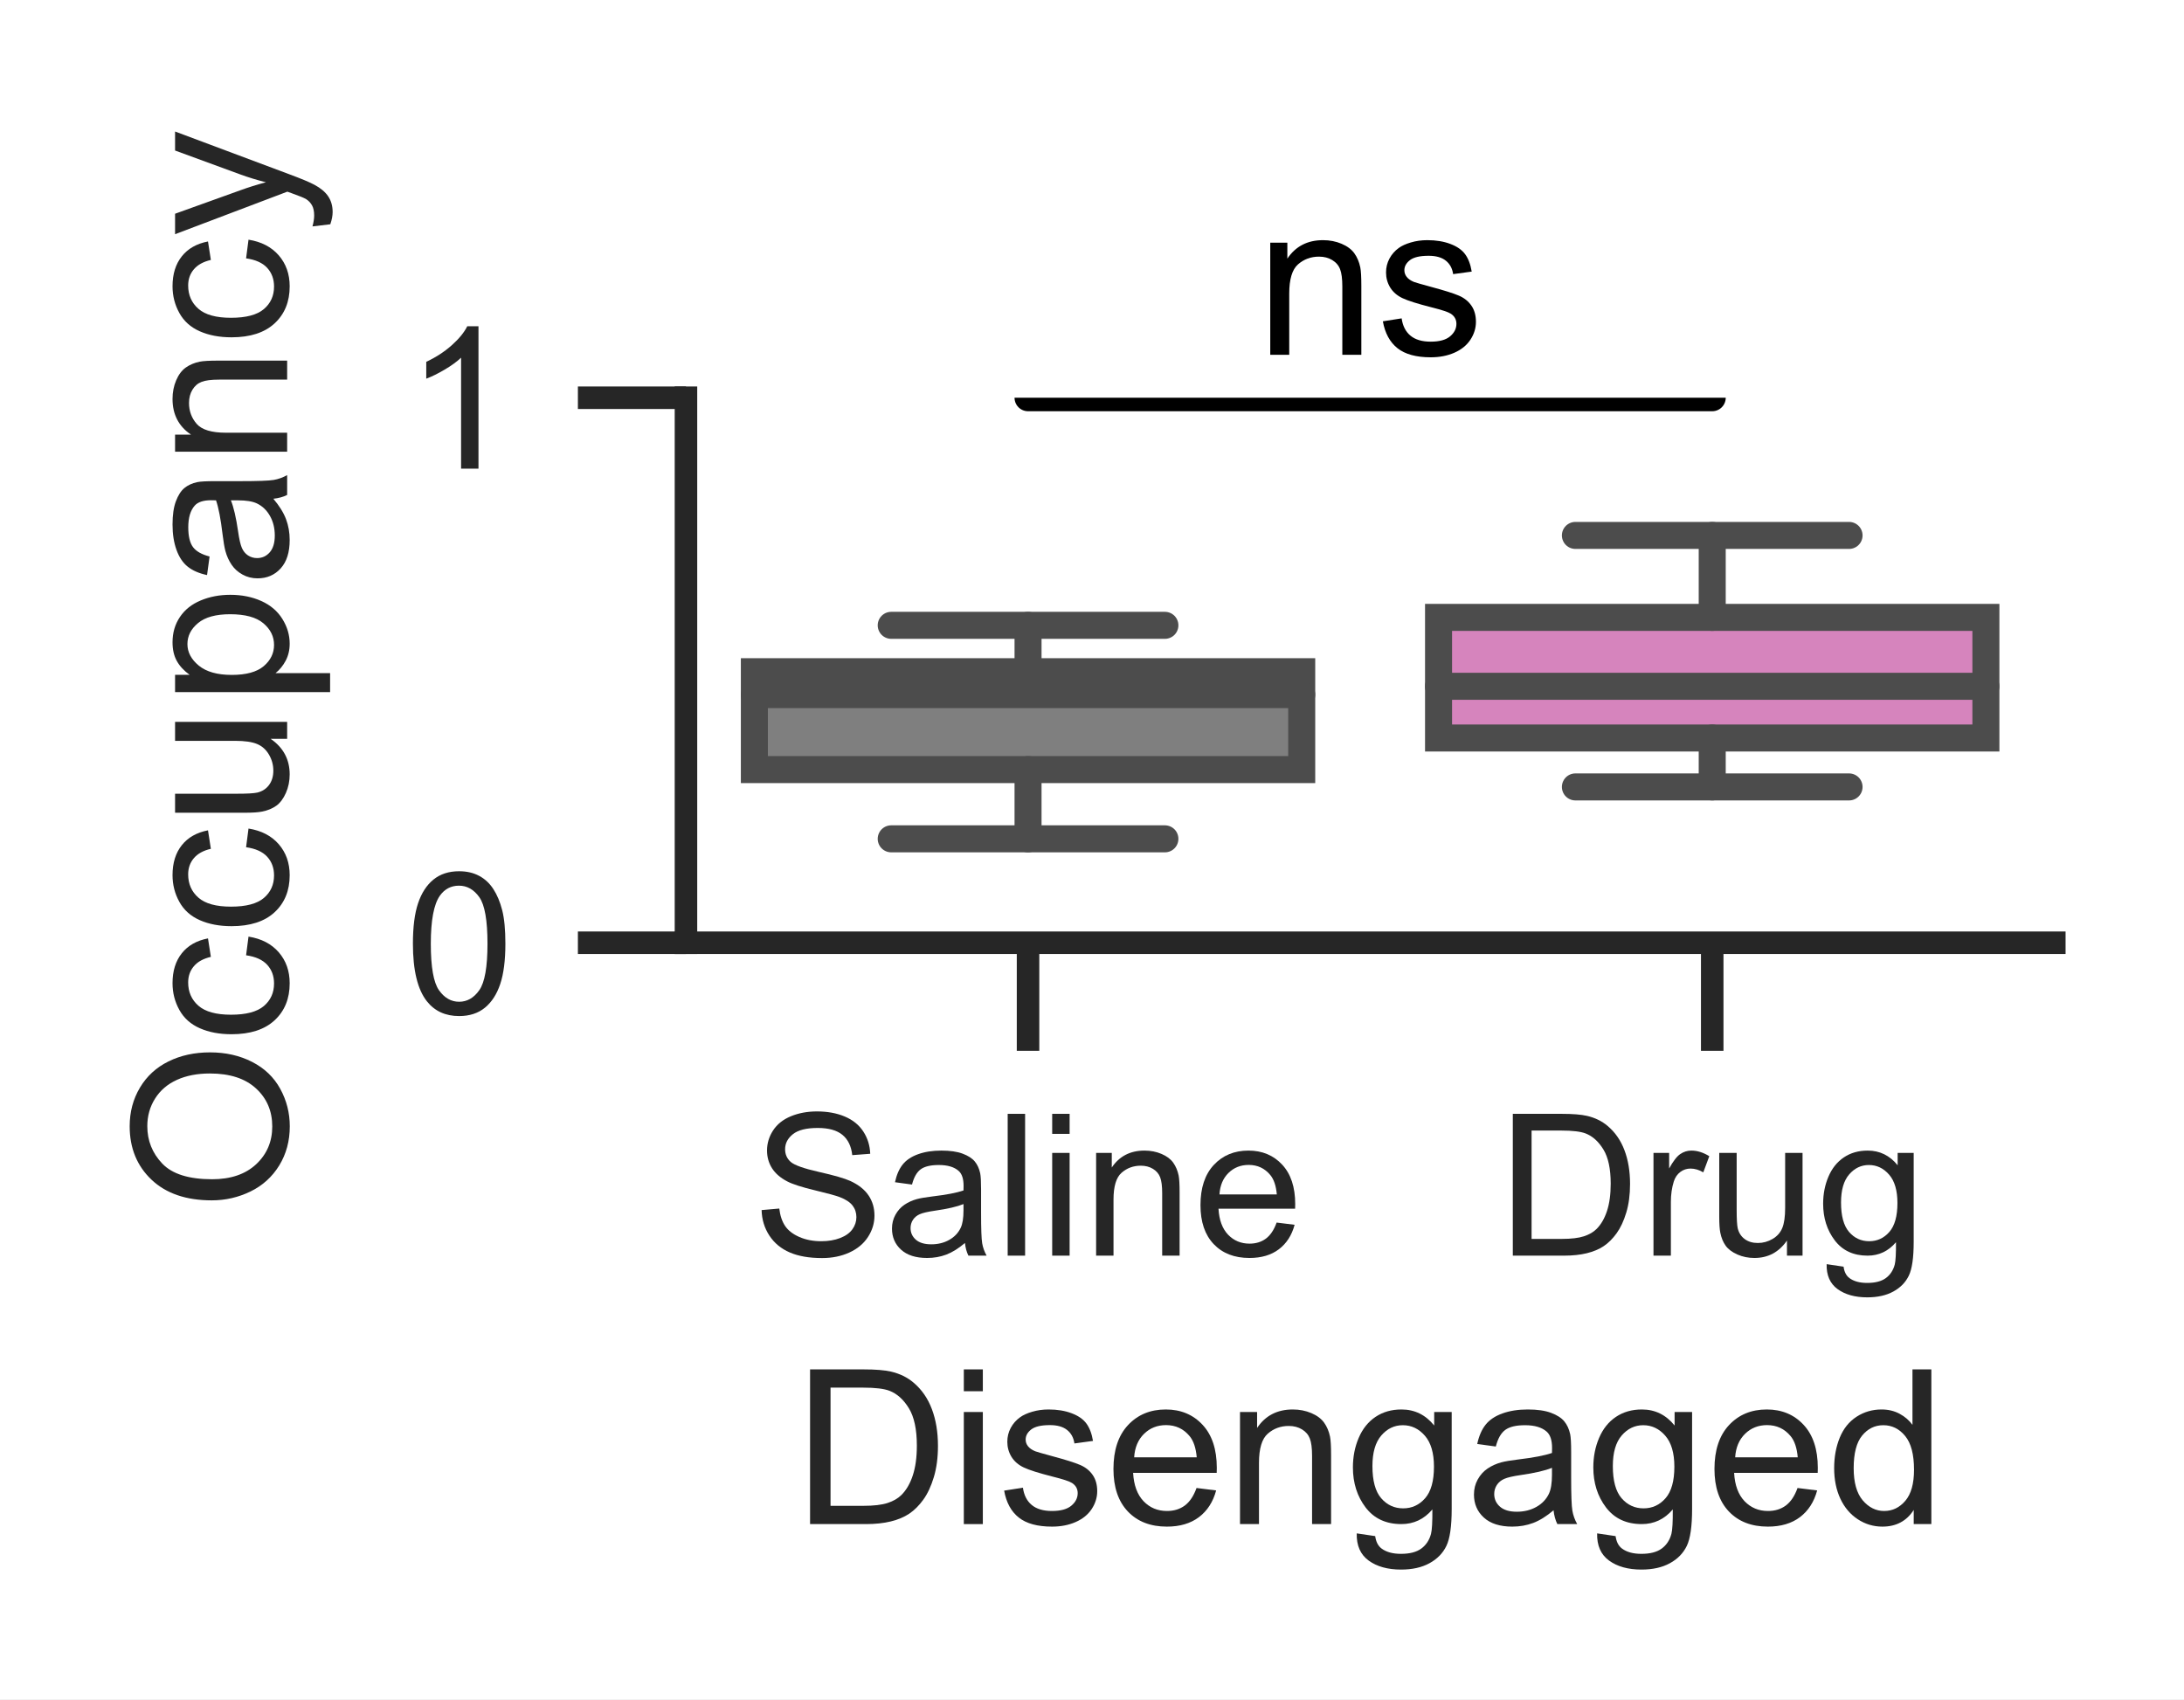
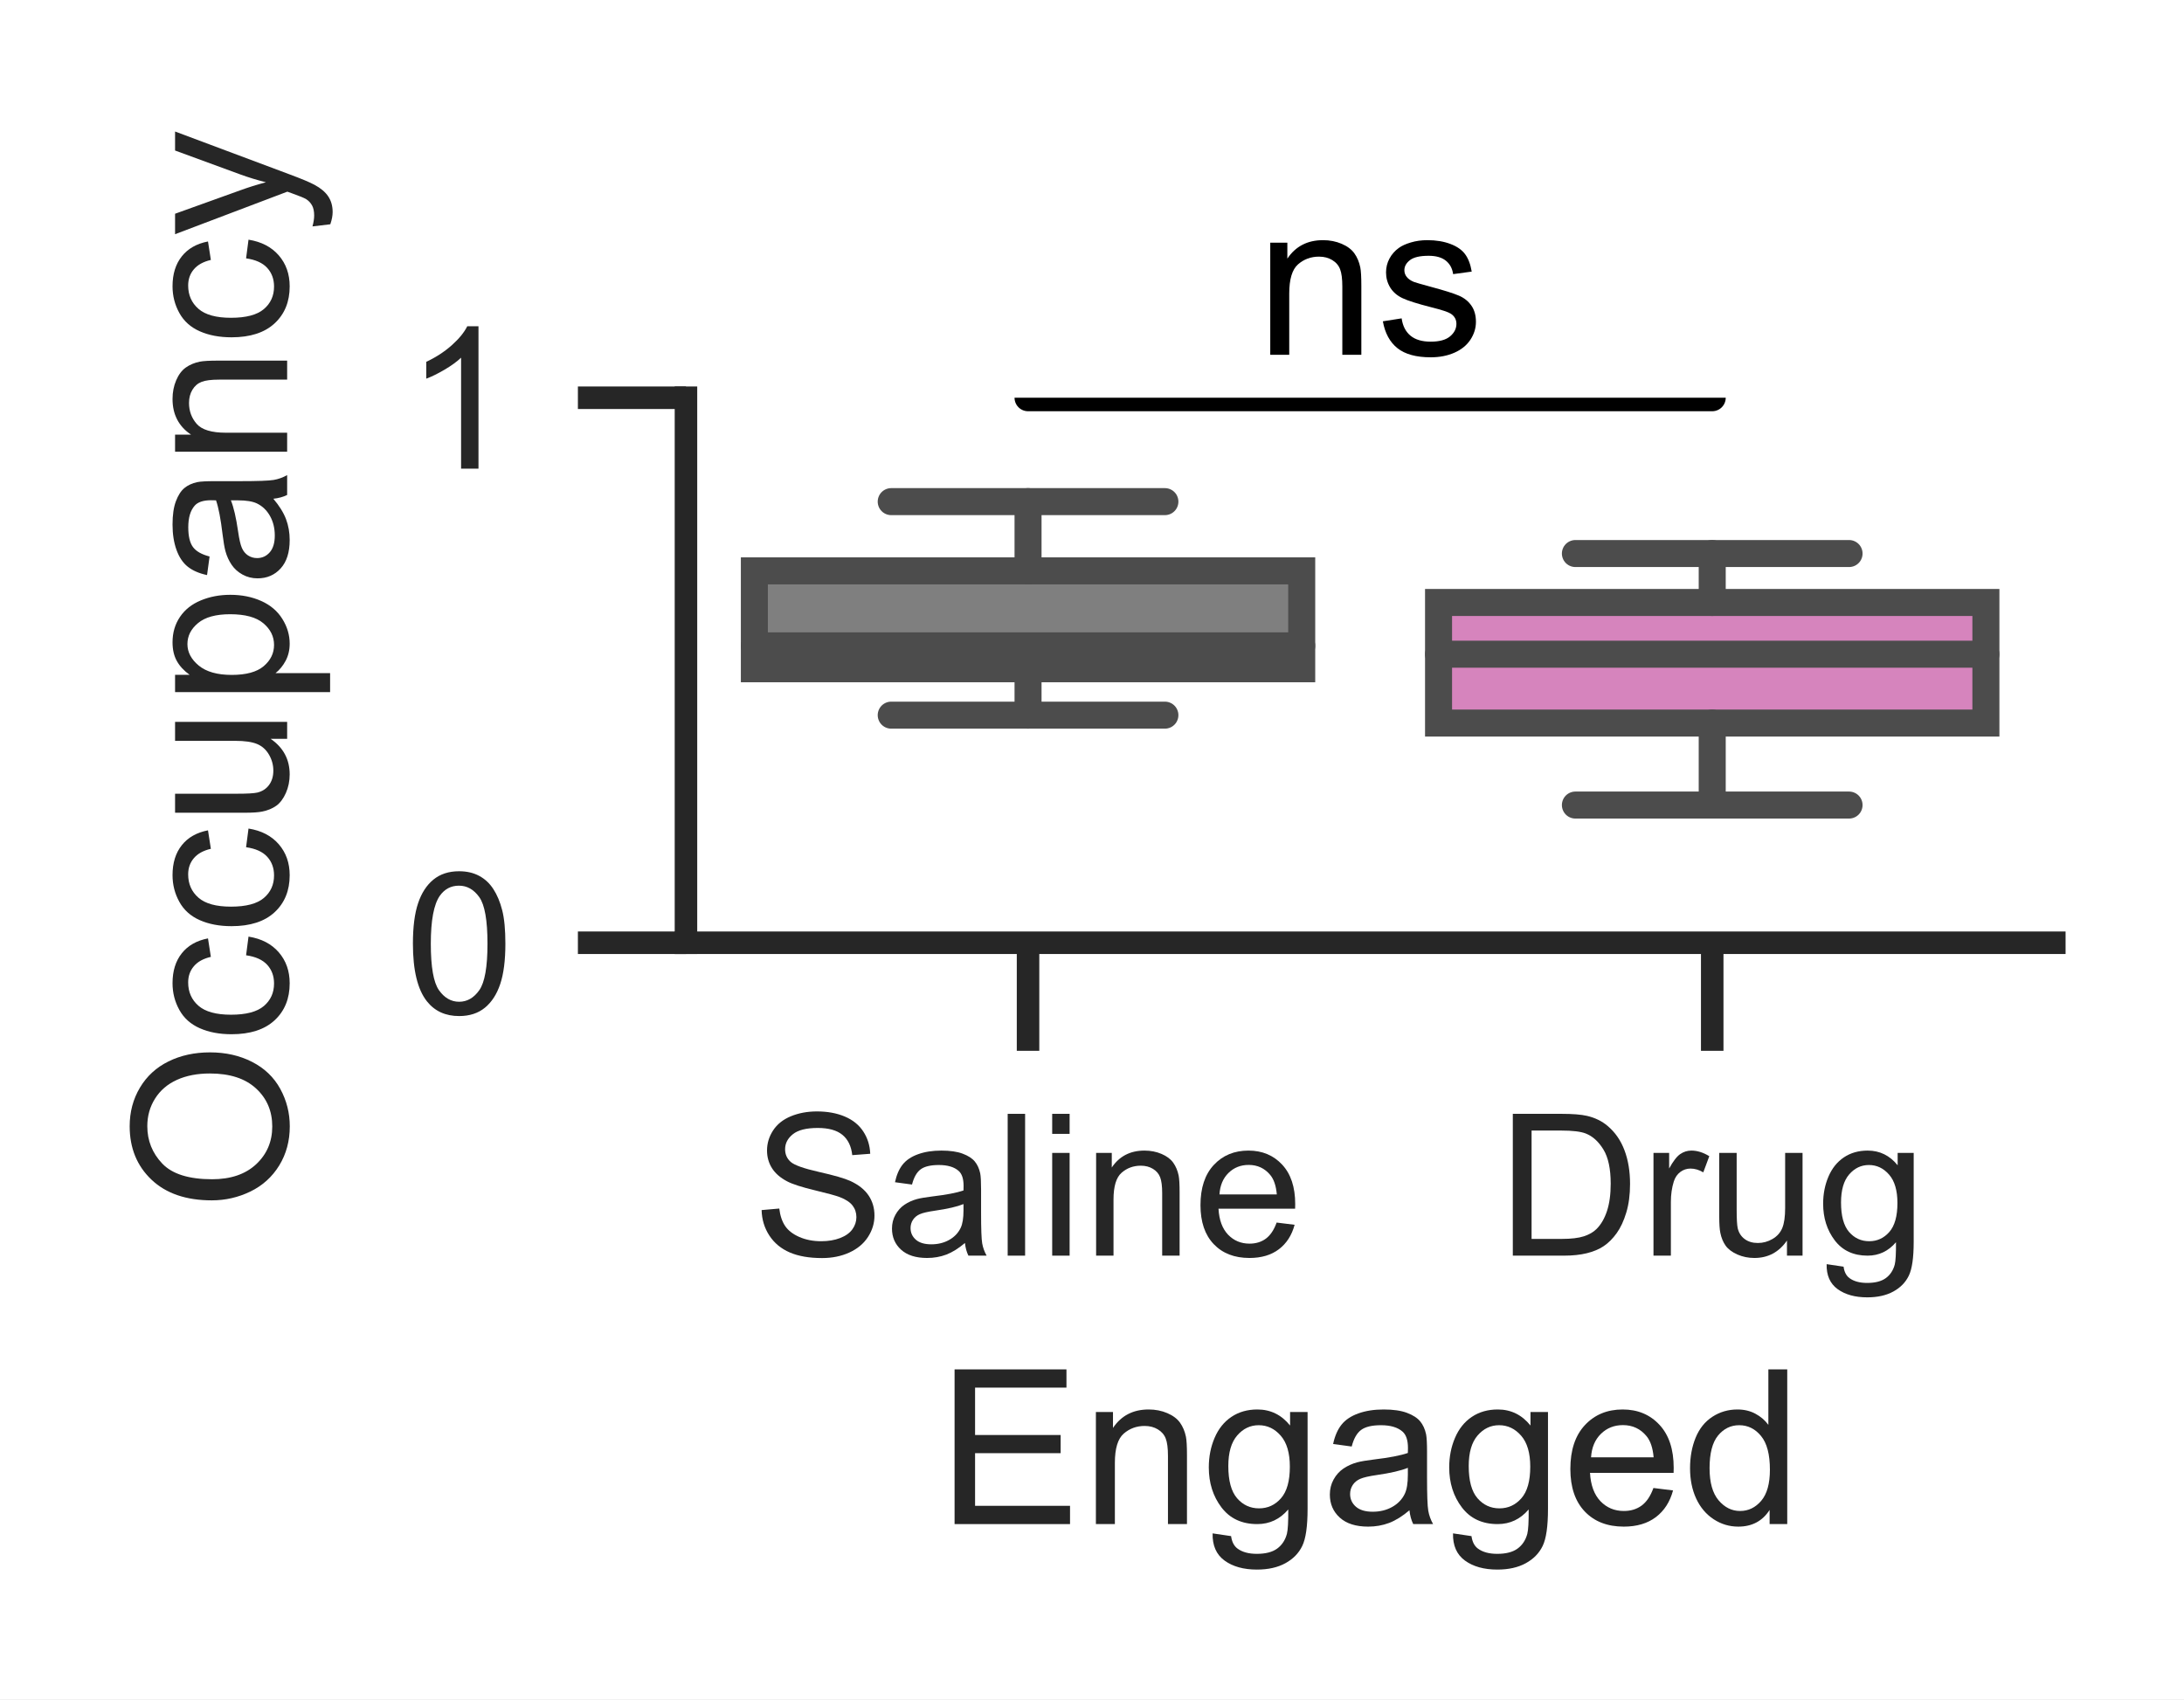
<svg xmlns="http://www.w3.org/2000/svg" xmlns:xlink="http://www.w3.org/1999/xlink" height="94.347pt" version="1.1" viewBox="0 0 121.26 94.347" width="121.26pt">
  <defs>
    <style type="text/css">
*{stroke-linecap:butt;stroke-linejoin:round;}
  </style>
  </defs>
  <g id="figure_1">
    <g id="patch_1">
      <path d="M 0 94.347  L 121.26 94.347  L 121.26 -0  L 0 -0  z " style="fill:#ffffff;" />
    </g>
    <g id="axes_1">
      <g id="patch_2">
        <path d="M 38.086 52.344  L 114.06 52.344  L 114.06 22.083  L 38.086 22.083  z " style="fill:#ffffff;" />
      </g>
      <g id="matplotlib.axis_1">
        <g id="xtick_1">
          <g id="line2d_1">
            <defs>
-               <path d="M 0 0  L 0 6  " id="me5a865b1c7" style="stroke:#262626;stroke-width:1.25;" />
+               <path d="M 0 0  L 0 6  " id="me6e2732454" style="stroke:#262626;stroke-width:1.25;" />
            </defs>
            <g>
-               <use style="fill:#262626;stroke:#262626;stroke-width:1.25;" x="57.079" xlink:href="#me5a865b1c7" y="52.344" />
+               <use style="fill:#262626;stroke:#262626;stroke-width:1.25;" x="57.079" xlink:href="#me6e2732454" y="52.344" />
            </g>
          </g>
          <g id="text_1">
            <defs>
              <path d="M 4.5 23  L 13.422 23.781  Q 14.062 18.406 16.375 14.969  Q 18.703 11.531 23.578 9.406  Q 28.469 7.281 34.578 7.281  Q 39.984 7.281 44.141 8.891  Q 48.297 10.5 50.312 13.297  Q 52.344 16.109 52.344 19.438  Q 52.344 22.797 50.391 25.312  Q 48.438 27.828 43.953 29.547  Q 41.062 30.672 31.203 33.031  Q 21.344 35.406 17.391 37.5  Q 12.25 40.188 9.734 44.156  Q 7.234 48.141 7.234 53.078  Q 7.234 58.5 10.297 63.203  Q 13.375 67.922 19.281 70.359  Q 25.203 72.797 32.422 72.797  Q 40.375 72.797 46.453 70.234  Q 52.547 67.672 55.812 62.688  Q 59.078 57.719 59.328 51.422  L 50.25 50.734  Q 49.516 57.516 45.281 60.984  Q 41.062 64.453 32.812 64.453  Q 24.219 64.453 20.281 61.297  Q 16.359 58.156 16.359 53.719  Q 16.359 49.859 19.141 47.359  Q 21.875 44.875 33.422 42.266  Q 44.969 39.656 49.266 37.703  Q 55.516 34.812 58.484 30.391  Q 61.469 25.984 61.469 20.219  Q 61.469 14.5 58.203 9.438  Q 54.938 4.391 48.797 1.578  Q 42.672 -1.219 35.016 -1.219  Q 25.297 -1.219 18.719 1.609  Q 12.156 4.438 8.422 10.125  Q 4.688 15.828 4.5 23  z " id="ArialMT-83" />
              <path d="M 40.438 6.391  Q 35.547 2.25 31.031 0.531  Q 26.516 -1.172 21.344 -1.172  Q 12.797 -1.172 8.203 3  Q 3.609 7.172 3.609 13.672  Q 3.609 17.484 5.344 20.625  Q 7.078 23.781 9.891 25.688  Q 12.703 27.594 16.219 28.562  Q 18.797 29.25 24.031 29.891  Q 34.672 31.156 39.703 32.906  Q 39.75 34.719 39.75 35.203  Q 39.75 40.578 37.25 42.781  Q 33.891 45.75 27.25 45.75  Q 21.047 45.75 18.094 43.578  Q 15.141 41.406 13.719 35.891  L 5.125 37.062  Q 6.297 42.578 8.984 45.969  Q 11.672 49.359 16.75 51.188  Q 21.828 53.031 28.516 53.031  Q 35.156 53.031 39.297 51.469  Q 43.453 49.906 45.406 47.531  Q 47.359 45.172 48.141 41.547  Q 48.578 39.312 48.578 33.453  L 48.578 21.734  Q 48.578 9.469 49.141 6.219  Q 49.703 2.984 51.375 0  L 42.188 0  Q 40.828 2.734 40.438 6.391  z M 39.703 26.031  Q 34.906 24.078 25.344 22.703  Q 19.922 21.922 17.672 20.938  Q 15.438 19.969 14.203 18.094  Q 12.984 16.219 12.984 13.922  Q 12.984 10.406 15.641 8.062  Q 18.312 5.719 23.438 5.719  Q 28.516 5.719 32.469 7.938  Q 36.422 10.156 38.281 14.016  Q 39.703 17 39.703 22.797  z " id="ArialMT-97" />
              <path d="M 6.391 0  L 6.391 71.578  L 15.188 71.578  L 15.188 0  z " id="ArialMT-108" />
              <path d="M 6.641 61.469  L 6.641 71.578  L 15.438 71.578  L 15.438 61.469  z M 6.641 0  L 6.641 51.859  L 15.438 51.859  L 15.438 0  z " id="ArialMT-105" />
              <path d="M 6.594 0  L 6.594 51.859  L 14.5 51.859  L 14.5 44.484  Q 20.219 53.031 31 53.031  Q 35.688 53.031 39.625 51.344  Q 43.562 49.656 45.516 46.922  Q 47.469 44.188 48.25 40.438  Q 48.734 37.984 48.734 31.891  L 48.734 0  L 39.938 0  L 39.938 31.547  Q 39.938 36.922 38.906 39.578  Q 37.891 42.234 35.281 43.812  Q 32.672 45.406 29.156 45.406  Q 23.531 45.406 19.453 41.844  Q 15.375 38.281 15.375 28.328  L 15.375 0  z " id="ArialMT-110" />
              <path d="M 42.094 16.703  L 51.172 15.578  Q 49.031 7.625 43.219 3.219  Q 37.406 -1.172 28.375 -1.172  Q 17 -1.172 10.328 5.828  Q 3.656 12.844 3.656 25.484  Q 3.656 38.578 10.391 45.797  Q 17.141 53.031 27.875 53.031  Q 38.281 53.031 44.875 45.953  Q 51.469 38.875 51.469 26.031  Q 51.469 25.25 51.422 23.688  L 12.75 23.688  Q 13.234 15.141 17.578 10.594  Q 21.922 6.062 28.422 6.062  Q 33.25 6.062 36.672 8.594  Q 40.094 11.141 42.094 16.703  z M 13.234 30.906  L 42.188 30.906  Q 41.609 37.453 38.875 40.719  Q 34.672 45.797 27.984 45.797  Q 21.922 45.797 17.797 41.75  Q 13.672 37.703 13.234 30.906  z " id="ArialMT-101" />
            </defs>
            <g style="fill:#262626;" transform="translate(41.79093 69.71714)scale(0.11 -0.11)">
              <use xlink:href="#ArialMT-83" />
              <use x="66.699" xlink:href="#ArialMT-97" />
              <use x="122.314" xlink:href="#ArialMT-108" />
              <use x="144.531" xlink:href="#ArialMT-105" />
              <use x="166.748" xlink:href="#ArialMT-110" />
              <use x="222.363" xlink:href="#ArialMT-101" />
            </g>
          </g>
        </g>
        <g id="xtick_2">
          <g id="line2d_2">
            <g>
-               <use style="fill:#262626;stroke:#262626;stroke-width:1.25;" x="95.066" xlink:href="#me5a865b1c7" y="52.344" />
+               <use style="fill:#262626;stroke:#262626;stroke-width:1.25;" x="95.066" xlink:href="#me6e2732454" y="52.344" />
            </g>
          </g>
          <g id="text_2">
            <defs>
              <path d="M 7.719 0  L 7.719 71.578  L 32.375 71.578  Q 40.719 71.578 45.125 70.562  Q 51.266 69.141 55.609 65.438  Q 61.281 60.641 64.078 53.188  Q 66.891 45.75 66.891 36.188  Q 66.891 28.031 64.984 21.734  Q 63.094 15.438 60.109 11.297  Q 57.125 7.172 53.578 4.797  Q 50.047 2.438 45.047 1.219  Q 40.047 0 33.547 0  z M 17.188 8.453  L 32.469 8.453  Q 39.547 8.453 43.578 9.766  Q 47.609 11.078 50 13.484  Q 53.375 16.844 55.25 22.531  Q 57.125 28.219 57.125 36.328  Q 57.125 47.562 53.438 53.594  Q 49.75 59.625 44.484 61.672  Q 40.672 63.141 32.234 63.141  L 17.188 63.141  z " id="ArialMT-68" />
              <path d="M 6.5 0  L 6.5 51.859  L 14.406 51.859  L 14.406 44  Q 17.438 49.516 20 51.266  Q 22.562 53.031 25.641 53.031  Q 30.078 53.031 34.672 50.203  L 31.641 42.047  Q 28.422 43.953 25.203 43.953  Q 22.312 43.953 20.016 42.219  Q 17.719 40.484 16.75 37.406  Q 15.281 32.719 15.281 27.156  L 15.281 0  z " id="ArialMT-114" />
              <path d="M 40.578 0  L 40.578 7.625  Q 34.516 -1.172 24.125 -1.172  Q 19.531 -1.172 15.547 0.578  Q 11.578 2.344 9.641 5  Q 7.719 7.672 6.938 11.531  Q 6.391 14.109 6.391 19.734  L 6.391 51.859  L 15.188 51.859  L 15.188 23.094  Q 15.188 16.219 15.719 13.812  Q 16.547 10.359 19.234 8.375  Q 21.922 6.391 25.875 6.391  Q 29.828 6.391 33.297 8.422  Q 36.766 10.453 38.203 13.938  Q 39.656 17.438 39.656 24.078  L 39.656 51.859  L 48.438 51.859  L 48.438 0  z " id="ArialMT-117" />
              <path d="M 4.984 -4.297  L 13.531 -5.562  Q 14.062 -9.516 16.5 -11.328  Q 19.781 -13.766 25.438 -13.766  Q 31.547 -13.766 34.859 -11.328  Q 38.188 -8.891 39.359 -4.5  Q 40.047 -1.812 39.984 6.781  Q 34.234 0 25.641 0  Q 14.938 0 9.078 7.719  Q 3.219 15.438 3.219 26.219  Q 3.219 33.641 5.906 39.906  Q 8.594 46.188 13.688 49.609  Q 18.797 53.031 25.688 53.031  Q 34.859 53.031 40.828 45.609  L 40.828 51.859  L 48.922 51.859  L 48.922 7.031  Q 48.922 -5.078 46.453 -10.125  Q 44 -15.188 38.641 -18.109  Q 33.297 -21.047 25.484 -21.047  Q 16.219 -21.047 10.5 -16.875  Q 4.781 -12.703 4.984 -4.297  z M 12.25 26.859  Q 12.25 16.656 16.297 11.969  Q 20.359 7.281 26.469 7.281  Q 32.516 7.281 36.609 11.938  Q 40.719 16.609 40.719 26.562  Q 40.719 36.078 36.5 40.906  Q 32.281 45.75 26.312 45.75  Q 20.453 45.75 16.344 40.984  Q 12.25 36.234 12.25 26.859  z " id="ArialMT-103" />
            </defs>
            <g style="fill:#262626;" transform="translate(83.1457 69.71714)scale(0.11 -0.11)">
              <use xlink:href="#ArialMT-68" />
              <use x="72.217" xlink:href="#ArialMT-114" />
              <use x="105.518" xlink:href="#ArialMT-117" />
              <use x="161.133" xlink:href="#ArialMT-103" />
            </g>
          </g>
        </g>
        <g id="text_3">
          <defs>
-             <path d="M 3.078 15.484  L 11.766 16.844  Q 12.5 11.625 15.844 8.844  Q 19.188 6.062 25.203 6.062  Q 31.25 6.062 34.172 8.516  Q 37.109 10.984 37.109 14.312  Q 37.109 17.281 34.516 19  Q 32.719 20.172 25.531 21.969  Q 15.875 24.422 12.141 26.203  Q 8.406 27.984 6.469 31.125  Q 4.547 34.281 4.547 38.094  Q 4.547 41.547 6.125 44.5  Q 7.719 47.469 10.453 49.422  Q 12.5 50.922 16.031 51.969  Q 19.578 53.031 23.641 53.031  Q 29.734 53.031 34.344 51.266  Q 38.969 49.516 41.156 46.5  Q 43.359 43.5 44.188 38.484  L 35.594 37.312  Q 35.016 41.312 32.203 43.547  Q 29.391 45.797 24.266 45.797  Q 18.219 45.797 15.625 43.797  Q 13.031 41.797 13.031 39.109  Q 13.031 37.406 14.109 36.031  Q 15.188 34.625 17.484 33.688  Q 18.797 33.203 25.25 31.453  Q 34.578 28.953 38.25 27.359  Q 41.938 25.781 44.031 22.75  Q 46.141 19.734 46.141 15.234  Q 46.141 10.844 43.578 6.953  Q 41.016 3.078 36.172 0.953  Q 31.344 -1.172 25.25 -1.172  Q 15.141 -1.172 9.844 3.031  Q 4.547 7.234 3.078 15.484  z " id="ArialMT-115" />
+             <path d="M 7.906 0  L 7.906 71.578  L 59.672 71.578  L 59.672 63.141  L 17.391 63.141  L 17.391 41.219  L 56.984 41.219  L 56.984 32.812  L 17.391 32.812  L 17.391 8.453  L 61.328 8.453  L 61.328 0  z " id="ArialMT-69" />
            <path d="M 40.234 0  L 40.234 6.547  Q 35.297 -1.172 25.734 -1.172  Q 19.531 -1.172 14.328 2.25  Q 9.125 5.672 6.266 11.797  Q 3.422 17.922 3.422 25.875  Q 3.422 33.641 6 39.969  Q 8.594 46.297 13.766 49.656  Q 18.953 53.031 25.344 53.031  Q 30.031 53.031 33.688 51.047  Q 37.359 49.078 39.656 45.906  L 39.656 71.578  L 48.391 71.578  L 48.391 0  z M 12.453 25.875  Q 12.453 15.922 16.641 10.984  Q 20.844 6.062 26.562 6.062  Q 32.328 6.062 36.344 10.766  Q 40.375 15.484 40.375 25.141  Q 40.375 35.797 36.266 40.766  Q 32.172 45.75 26.172 45.75  Q 20.312 45.75 16.375 40.969  Q 12.453 36.188 12.453 25.875  z " id="ArialMT-100" />
          </defs>
-           <g style="fill:#262626;" transform="translate(44.05046 84.62167)scale(0.12 -0.12)">
-             <use xlink:href="#ArialMT-68" />
-             <use x="72.217" xlink:href="#ArialMT-105" />
-             <use x="94.434" xlink:href="#ArialMT-115" />
-             <use x="144.434" xlink:href="#ArialMT-101" />
-             <use x="200.049" xlink:href="#ArialMT-110" />
-             <use x="255.664" xlink:href="#ArialMT-103" />
-             <use x="311.279" xlink:href="#ArialMT-97" />
-             <use x="366.895" xlink:href="#ArialMT-103" />
-             <use x="422.51" xlink:href="#ArialMT-101" />
-             <use x="478.125" xlink:href="#ArialMT-100" />
+           <g style="fill:#262626;" transform="translate(52.05109 84.62167)scale(0.12 -0.12)">
+             <use xlink:href="#ArialMT-69" />
+             <use x="66.699" xlink:href="#ArialMT-110" />
+             <use x="122.314" xlink:href="#ArialMT-103" />
+             <use x="177.93" xlink:href="#ArialMT-97" />
+             <use x="233.545" xlink:href="#ArialMT-103" />
+             <use x="289.16" xlink:href="#ArialMT-101" />
+             <use x="344.775" xlink:href="#ArialMT-100" />
          </g>
        </g>
      </g>
      <g id="matplotlib.axis_2">
        <g id="ytick_1">
          <g id="line2d_3">
            <defs>
-               <path d="M 0 0  L -6 0  " id="me74f6ab29c" style="stroke:#262626;stroke-width:1.25;" />
+               <path d="M 0 0  L -6 0  " id="mbdcecad74c" style="stroke:#262626;stroke-width:1.25;" />
            </defs>
            <g>
-               <use style="fill:#262626;stroke:#262626;stroke-width:1.25;" x="38.086" xlink:href="#me74f6ab29c" y="52.344" />
+               <use style="fill:#262626;stroke:#262626;stroke-width:1.25;" x="38.086" xlink:href="#mbdcecad74c" y="52.344" />
            </g>
          </g>
          <g id="text_4">
            <defs>
              <path d="M 4.156 35.297  Q 4.156 48 6.766 55.734  Q 9.375 63.484 14.516 67.672  Q 19.672 71.875 27.484 71.875  Q 33.25 71.875 37.594 69.547  Q 41.938 67.234 44.766 62.859  Q 47.609 58.5 49.219 52.219  Q 50.828 45.953 50.828 35.297  Q 50.828 22.703 48.234 14.969  Q 45.656 7.234 40.5 3  Q 35.359 -1.219 27.484 -1.219  Q 17.141 -1.219 11.234 6.203  Q 4.156 15.141 4.156 35.297  z M 13.188 35.297  Q 13.188 17.672 17.312 11.828  Q 21.438 6 27.484 6  Q 33.547 6 37.672 11.859  Q 41.797 17.719 41.797 35.297  Q 41.797 52.984 37.672 58.781  Q 33.547 64.594 27.391 64.594  Q 21.344 64.594 17.719 59.469  Q 13.188 52.938 13.188 35.297  z " id="ArialMT-48" />
            </defs>
            <g style="fill:#262626;" transform="translate(22.46875 56.28034)scale(0.11 -0.11)">
              <use xlink:href="#ArialMT-48" />
            </g>
          </g>
        </g>
        <g id="ytick_2">
          <g id="line2d_4">
            <g>
-               <use style="fill:#262626;stroke:#262626;stroke-width:1.25;" x="38.086" xlink:href="#me74f6ab29c" y="22.083" />
+               <use style="fill:#262626;stroke:#262626;stroke-width:1.25;" x="38.086" xlink:href="#mbdcecad74c" y="22.083" />
            </g>
          </g>
          <g id="text_5">
            <defs>
              <path d="M 37.25 0  L 28.469 0  L 28.469 56  Q 25.297 52.984 20.141 49.953  Q 14.984 46.922 10.891 45.406  L 10.891 53.906  Q 18.266 57.375 23.781 62.297  Q 29.297 67.234 31.594 71.875  L 37.25 71.875  z " id="ArialMT-49" />
            </defs>
            <g style="fill:#262626;" transform="translate(22.46875 26.0195)scale(0.11 -0.11)">
              <use xlink:href="#ArialMT-49" />
            </g>
          </g>
        </g>
        <g id="text_6">
          <defs>
            <path d="M 4.828 34.859  Q 4.828 52.688 14.391 62.766  Q 23.969 72.859 39.109 72.859  Q 49.031 72.859 56.984 68.109  Q 64.938 63.375 69.109 54.906  Q 73.297 46.438 73.297 35.688  Q 73.297 24.812 68.891 16.219  Q 64.5 7.625 56.438 3.203  Q 48.391 -1.219 39.062 -1.219  Q 28.953 -1.219 20.984 3.656  Q 13.031 8.547 8.922 16.984  Q 4.828 25.438 4.828 34.859  z M 14.594 34.719  Q 14.594 21.781 21.547 14.328  Q 28.516 6.891 39.016 6.891  Q 49.703 6.891 56.609 14.406  Q 63.531 21.922 63.531 35.75  Q 63.531 44.484 60.578 51  Q 57.625 57.516 51.922 61.109  Q 46.234 64.703 39.156 64.703  Q 29.109 64.703 21.844 57.781  Q 14.594 50.875 14.594 34.719  z " id="ArialMT-79" />
            <path d="M 40.438 19  L 49.078 17.875  Q 47.656 8.938 41.812 3.875  Q 35.984 -1.172 27.484 -1.172  Q 16.844 -1.172 10.375 5.781  Q 3.906 12.75 3.906 25.734  Q 3.906 34.125 6.688 40.422  Q 9.469 46.734 15.156 49.875  Q 20.844 53.031 27.547 53.031  Q 35.984 53.031 41.359 48.75  Q 46.734 44.484 48.25 36.625  L 39.703 35.297  Q 38.484 40.531 35.375 43.156  Q 32.281 45.797 27.875 45.797  Q 21.234 45.797 17.078 41.031  Q 12.938 36.281 12.938 25.984  Q 12.938 15.531 16.938 10.797  Q 20.953 6.062 27.391 6.062  Q 32.562 6.062 36.031 9.234  Q 39.5 12.406 40.438 19  z " id="ArialMT-99" />
            <path d="M 6.594 -19.875  L 6.594 51.859  L 14.594 51.859  L 14.594 45.125  Q 17.438 49.078 21 51.047  Q 24.562 53.031 29.641 53.031  Q 36.281 53.031 41.359 49.609  Q 46.438 46.188 49.016 39.953  Q 51.609 33.734 51.609 26.312  Q 51.609 18.359 48.75 11.984  Q 45.906 5.609 40.453 2.219  Q 35.016 -1.172 29 -1.172  Q 24.609 -1.172 21.109 0.688  Q 17.625 2.547 15.375 5.375  L 15.375 -19.875  z M 14.547 25.641  Q 14.547 15.625 18.594 10.844  Q 22.656 6.062 28.422 6.062  Q 34.281 6.062 38.453 11.016  Q 42.625 15.969 42.625 26.375  Q 42.625 36.281 38.547 41.203  Q 34.469 46.141 28.812 46.141  Q 23.188 46.141 18.859 40.891  Q 14.547 35.641 14.547 25.641  z " id="ArialMT-112" />
            <path d="M 6.203 -19.969  L 5.219 -11.719  Q 8.109 -12.5 10.25 -12.5  Q 13.188 -12.5 14.938 -11.516  Q 16.703 -10.547 17.828 -8.797  Q 18.656 -7.469 20.516 -2.25  Q 20.75 -1.516 21.297 -0.094  L 1.609 51.859  L 11.078 51.859  L 21.875 21.828  Q 23.969 16.109 25.641 9.812  Q 27.156 15.875 29.25 21.625  L 40.328 51.859  L 49.125 51.859  L 29.391 -0.875  Q 26.219 -9.422 24.469 -12.641  Q 22.125 -17 19.094 -19.016  Q 16.062 -21.047 11.859 -21.047  Q 9.328 -21.047 6.203 -19.969  z " id="ArialMT-121" />
          </defs>
          <g style="fill:#262626;" transform="translate(15.94313 67.22625)rotate(-90)scale(0.12 -0.12)">
            <use xlink:href="#ArialMT-79" />
            <use x="77.783" xlink:href="#ArialMT-99" />
            <use x="127.783" xlink:href="#ArialMT-99" />
            <use x="177.783" xlink:href="#ArialMT-117" />
            <use x="233.398" xlink:href="#ArialMT-112" />
            <use x="289.014" xlink:href="#ArialMT-97" />
            <use x="344.629" xlink:href="#ArialMT-110" />
            <use x="400.244" xlink:href="#ArialMT-99" />
            <use x="450.244" xlink:href="#ArialMT-121" />
          </g>
        </g>
      </g>
      <g id="patch_3">
-         <path clip-path="url(#p5c5914b305)" d="M 41.884 42.73  L 72.274 42.73  L 72.274 37.295  L 41.884 37.295  L 41.884 42.73  z " style="fill:#7f7f7f;stroke:#4c4c4c;stroke-linejoin:miter;stroke-width:1.5;" />
+         <path clip-path="url(#p5758d4c982)" d="M 41.884 37.131  L 72.274 37.131  L 72.274 31.696  L 41.884 31.696  L 41.884 37.131  z " style="fill:#7f7f7f;stroke:#4c4c4c;stroke-linejoin:miter;stroke-width:1.5;" />
      </g>
      <g id="patch_4">
-         <path clip-path="url(#p5c5914b305)" d="M 79.871 40.976  L 110.261 40.976  L 110.261 34.279  L 79.871 34.279  L 79.871 40.976  z " style="fill:#d684bd;stroke:#4c4c4c;stroke-linejoin:miter;stroke-width:1.5;" />
+         <path clip-path="url(#p5758d4c982)" d="M 79.871 40.147  L 110.261 40.147  L 110.261 33.451  L 79.871 33.451  L 79.871 40.147  z " style="fill:#d684bd;stroke:#4c4c4c;stroke-linejoin:miter;stroke-width:1.5;" />
      </g>
      <g id="line2d_5">
-         <path clip-path="url(#p5c5914b305)" d="M 57.079 42.73  L 57.079 46.574  " style="fill:none;stroke:#4c4c4c;stroke-linecap:round;stroke-width:1.5;" />
+         <path clip-path="url(#p5758d4c982)" d="M 57.079 37.131  L 57.079 39.707  " style="fill:none;stroke:#4c4c4c;stroke-linecap:round;stroke-width:1.5;" />
      </g>
      <g id="line2d_6">
-         <path clip-path="url(#p5c5914b305)" d="M 57.079 37.295  L 57.079 34.72  " style="fill:none;stroke:#4c4c4c;stroke-linecap:round;stroke-width:1.5;" />
+         <path clip-path="url(#p5758d4c982)" d="M 57.079 31.696  L 57.079 27.852  " style="fill:none;stroke:#4c4c4c;stroke-linecap:round;stroke-width:1.5;" />
      </g>
      <g id="line2d_7">
-         <path clip-path="url(#p5c5914b305)" d="M 49.482 46.574  L 64.677 46.574  " style="fill:none;stroke:#4c4c4c;stroke-linecap:round;stroke-width:1.5;" />
+         <path clip-path="url(#p5758d4c982)" d="M 49.482 39.707  L 64.677 39.707  " style="fill:none;stroke:#4c4c4c;stroke-linecap:round;stroke-width:1.5;" />
      </g>
      <g id="line2d_8">
-         <path clip-path="url(#p5c5914b305)" d="M 49.482 34.72  L 64.677 34.72  " style="fill:none;stroke:#4c4c4c;stroke-linecap:round;stroke-width:1.5;" />
+         <path clip-path="url(#p5758d4c982)" d="M 49.482 27.852  L 64.677 27.852  " style="fill:none;stroke:#4c4c4c;stroke-linecap:round;stroke-width:1.5;" />
      </g>
      <g id="line2d_9">
-         <path clip-path="url(#p5c5914b305)" d="M 95.066 40.976  L 95.066 43.692  " style="fill:none;stroke:#4c4c4c;stroke-linecap:round;stroke-width:1.5;" />
+         <path clip-path="url(#p5758d4c982)" d="M 95.066 40.147  L 95.066 44.699  " style="fill:none;stroke:#4c4c4c;stroke-linecap:round;stroke-width:1.5;" />
      </g>
      <g id="line2d_10">
-         <path clip-path="url(#p5c5914b305)" d="M 95.066 34.279  L 95.066 29.728  " style="fill:none;stroke:#4c4c4c;stroke-linecap:round;stroke-width:1.5;" />
+         <path clip-path="url(#p5758d4c982)" d="M 95.066 33.451  L 95.066 30.734  " style="fill:none;stroke:#4c4c4c;stroke-linecap:round;stroke-width:1.5;" />
      </g>
      <g id="line2d_11">
-         <path clip-path="url(#p5c5914b305)" d="M 87.469 43.692  L 102.663 43.692  " style="fill:none;stroke:#4c4c4c;stroke-linecap:round;stroke-width:1.5;" />
+         <path clip-path="url(#p5758d4c982)" d="M 87.469 44.699  L 102.663 44.699  " style="fill:none;stroke:#4c4c4c;stroke-linecap:round;stroke-width:1.5;" />
      </g>
      <g id="line2d_12">
-         <path clip-path="url(#p5c5914b305)" d="M 87.469 29.728  L 102.663 29.728  " style="fill:none;stroke:#4c4c4c;stroke-linecap:round;stroke-width:1.5;" />
+         <path clip-path="url(#p5758d4c982)" d="M 87.469 30.734  L 102.663 30.734  " style="fill:none;stroke:#4c4c4c;stroke-linecap:round;stroke-width:1.5;" />
      </g>
      <g id="line2d_13">
-         <path clip-path="url(#p5c5914b305)" d="M 57.079 22.083  L 95.066 22.083  " style="fill:none;stroke:#000000;stroke-linecap:round;stroke-width:1.5;" />
+         <path clip-path="url(#p5758d4c982)" d="M 57.079 22.083  L 95.066 22.083  " style="fill:none;stroke:#000000;stroke-linecap:round;stroke-width:1.5;" />
      </g>
      <g id="line2d_14">
-         <path clip-path="url(#p5c5914b305)" d="M 41.884 38.567  L 72.274 38.567  " style="fill:none;stroke:#4c4c4c;stroke-linecap:round;stroke-width:1.5;" />
+         <path clip-path="url(#p5758d4c982)" d="M 41.884 35.859  L 72.274 35.859  " style="fill:none;stroke:#4c4c4c;stroke-linecap:round;stroke-width:1.5;" />
      </g>
      <g id="line2d_15">
-         <path clip-path="url(#p5c5914b305)" d="M 79.871 38.104  L 110.261 38.104  " style="fill:none;stroke:#4c4c4c;stroke-linecap:round;stroke-width:1.5;" />
+         <path clip-path="url(#p5758d4c982)" d="M 79.871 36.323  L 110.261 36.323  " style="fill:none;stroke:#4c4c4c;stroke-linecap:round;stroke-width:1.5;" />
      </g>
      <g id="patch_5">
        <path d="M 38.086 52.344  L 38.086 22.083  " style="fill:none;stroke:#262626;stroke-linecap:square;stroke-linejoin:miter;stroke-width:1.25;" />
      </g>
      <g id="patch_6">
        <path d="M 38.086 52.344  L 114.06 52.344  " style="fill:none;stroke:#262626;stroke-linecap:square;stroke-linejoin:miter;stroke-width:1.25;" />
      </g>
      <g id="text_7">
+         <defs>
+           <path d="M 3.078 15.484  L 11.766 16.844  Q 12.5 11.625 15.844 8.844  Q 19.188 6.062 25.203 6.062  Q 31.25 6.062 34.172 8.516  Q 37.109 10.984 37.109 14.312  Q 37.109 17.281 34.516 19  Q 32.719 20.172 25.531 21.969  Q 15.875 24.422 12.141 26.203  Q 8.406 27.984 6.469 31.125  Q 4.547 34.281 4.547 38.094  Q 4.547 41.547 6.125 44.5  Q 7.719 47.469 10.453 49.422  Q 12.5 50.922 16.031 51.969  Q 19.578 53.031 23.641 53.031  Q 29.734 53.031 34.344 51.266  Q 38.969 49.516 41.156 46.5  Q 43.359 43.5 44.188 38.484  L 35.594 37.312  Q 35.016 41.312 32.203 43.547  Q 29.391 45.797 24.266 45.797  Q 18.219 45.797 15.625 43.797  Q 13.031 41.797 13.031 39.109  Q 13.031 37.406 14.109 36.031  Q 15.188 34.625 17.484 33.688  Q 18.797 33.203 25.25 31.453  Q 34.578 28.953 38.25 27.359  Q 41.938 25.781 44.031 22.75  Q 46.141 19.734 46.141 15.234  Q 46.141 10.844 43.578 6.953  Q 41.016 3.078 36.172 0.953  Q 31.344 -1.172 25.25 -1.172  Q 15.141 -1.172 9.844 3.031  Q 4.547 7.234 3.078 15.484  z " id="ArialMT-115" />
+         </defs>
        <g transform="translate(69.73609 19.6977)scale(0.12 -0.12)">
          <use xlink:href="#ArialMT-110" />
          <use x="55.615" xlink:href="#ArialMT-115" />
        </g>
      </g>
    </g>
  </g>
  <defs>
-     <clipPath id="p5c5914b305">
+     <clipPath id="p5758d4c982">
      <rect height="30.261" width="75.974" x="38.086" y="22.083" />
    </clipPath>
  </defs>
</svg>
